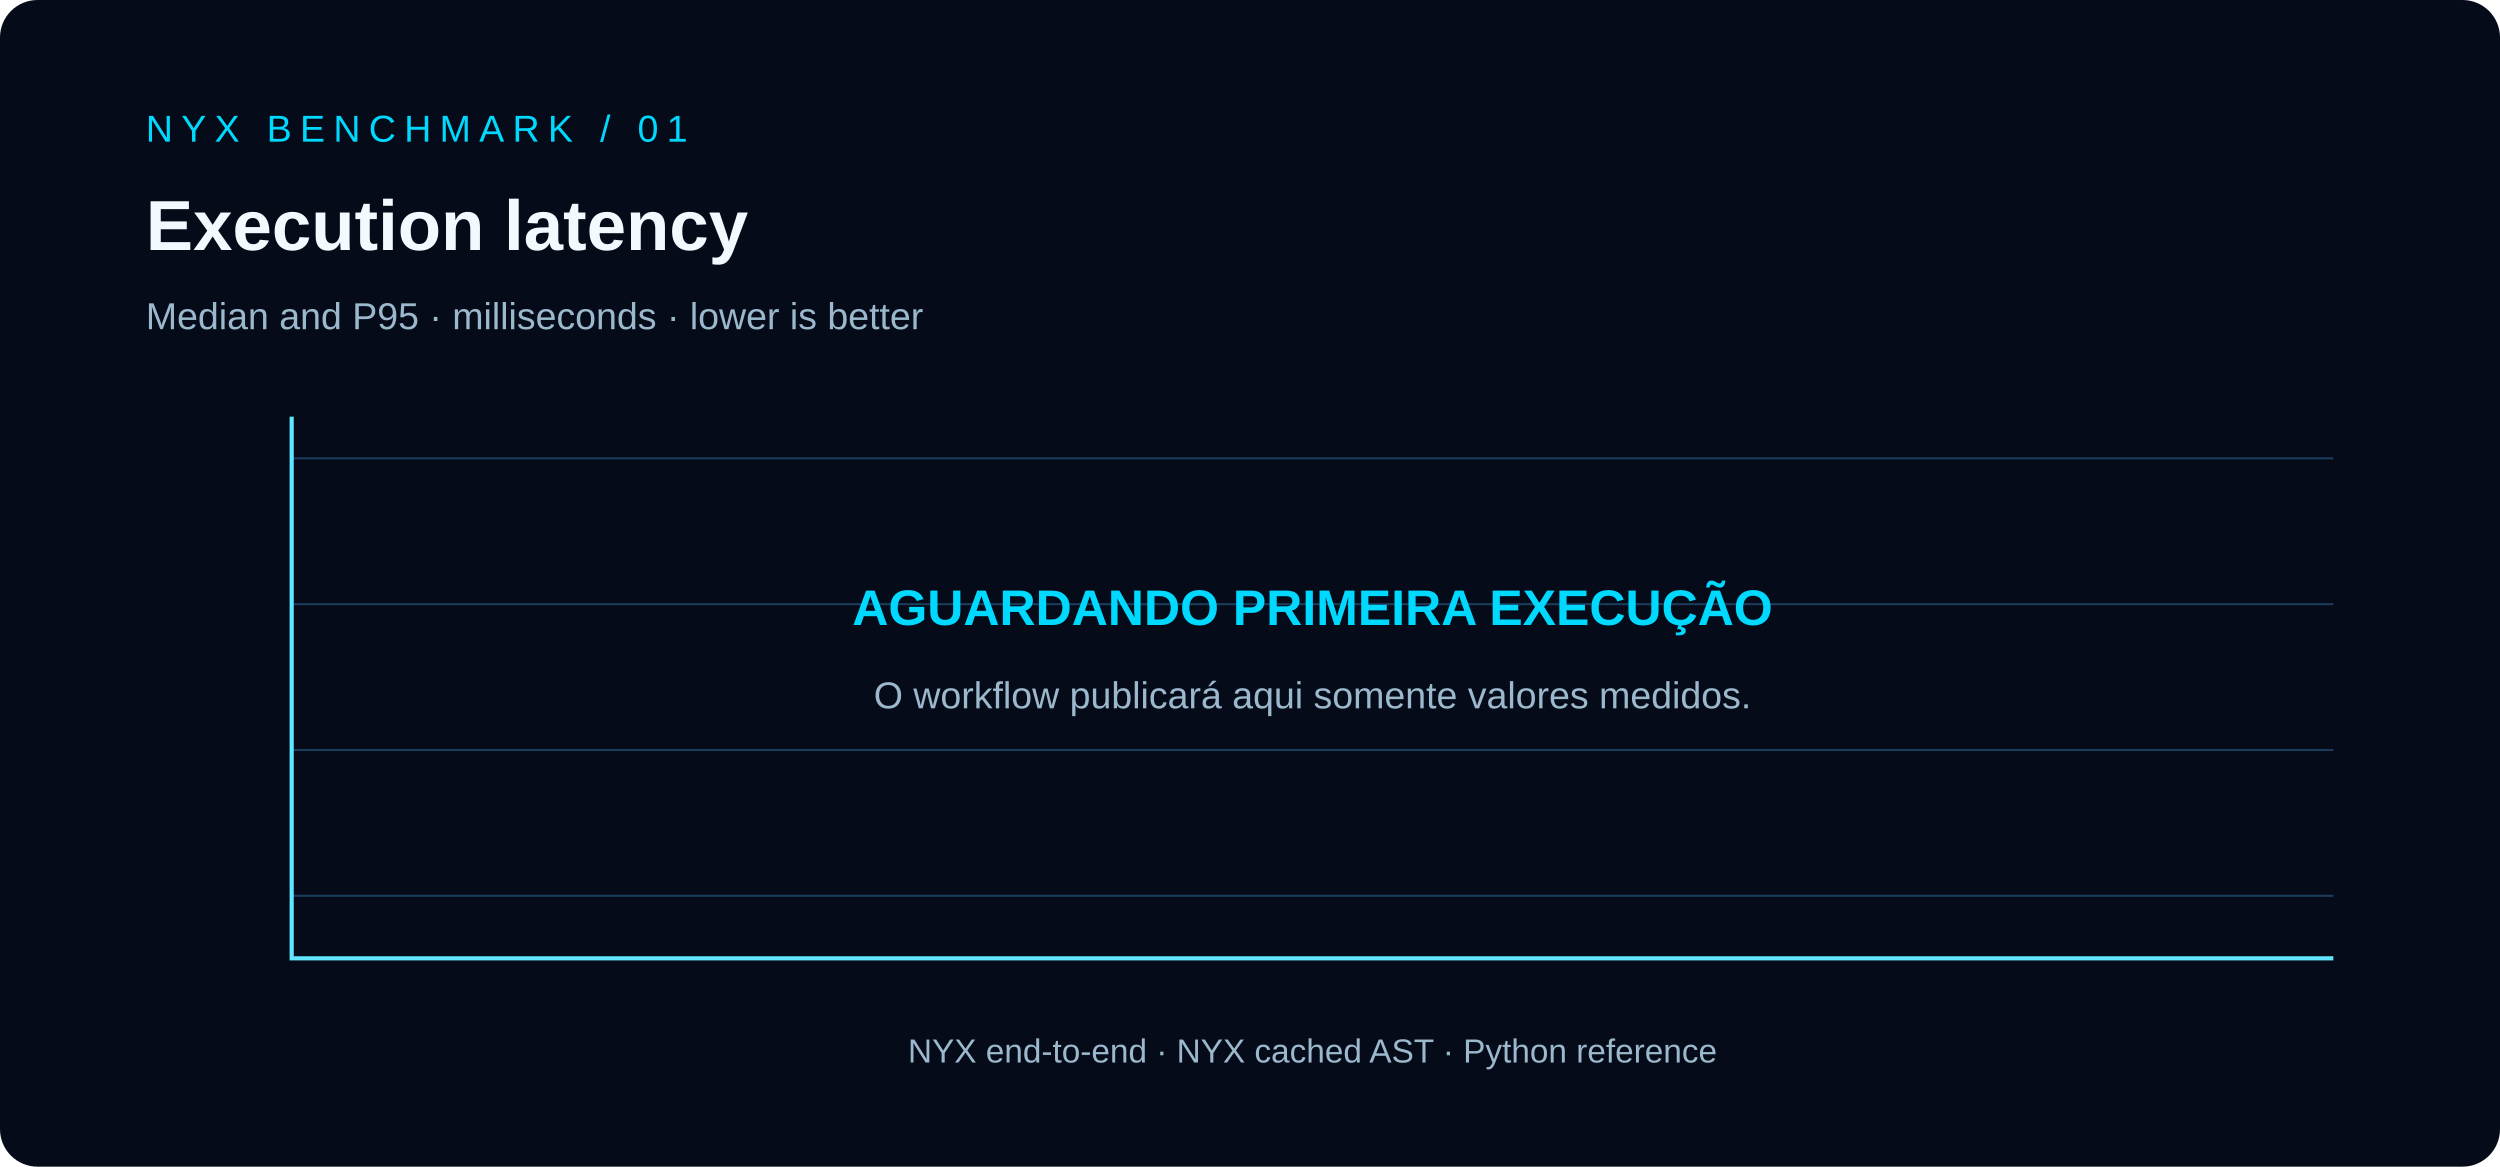
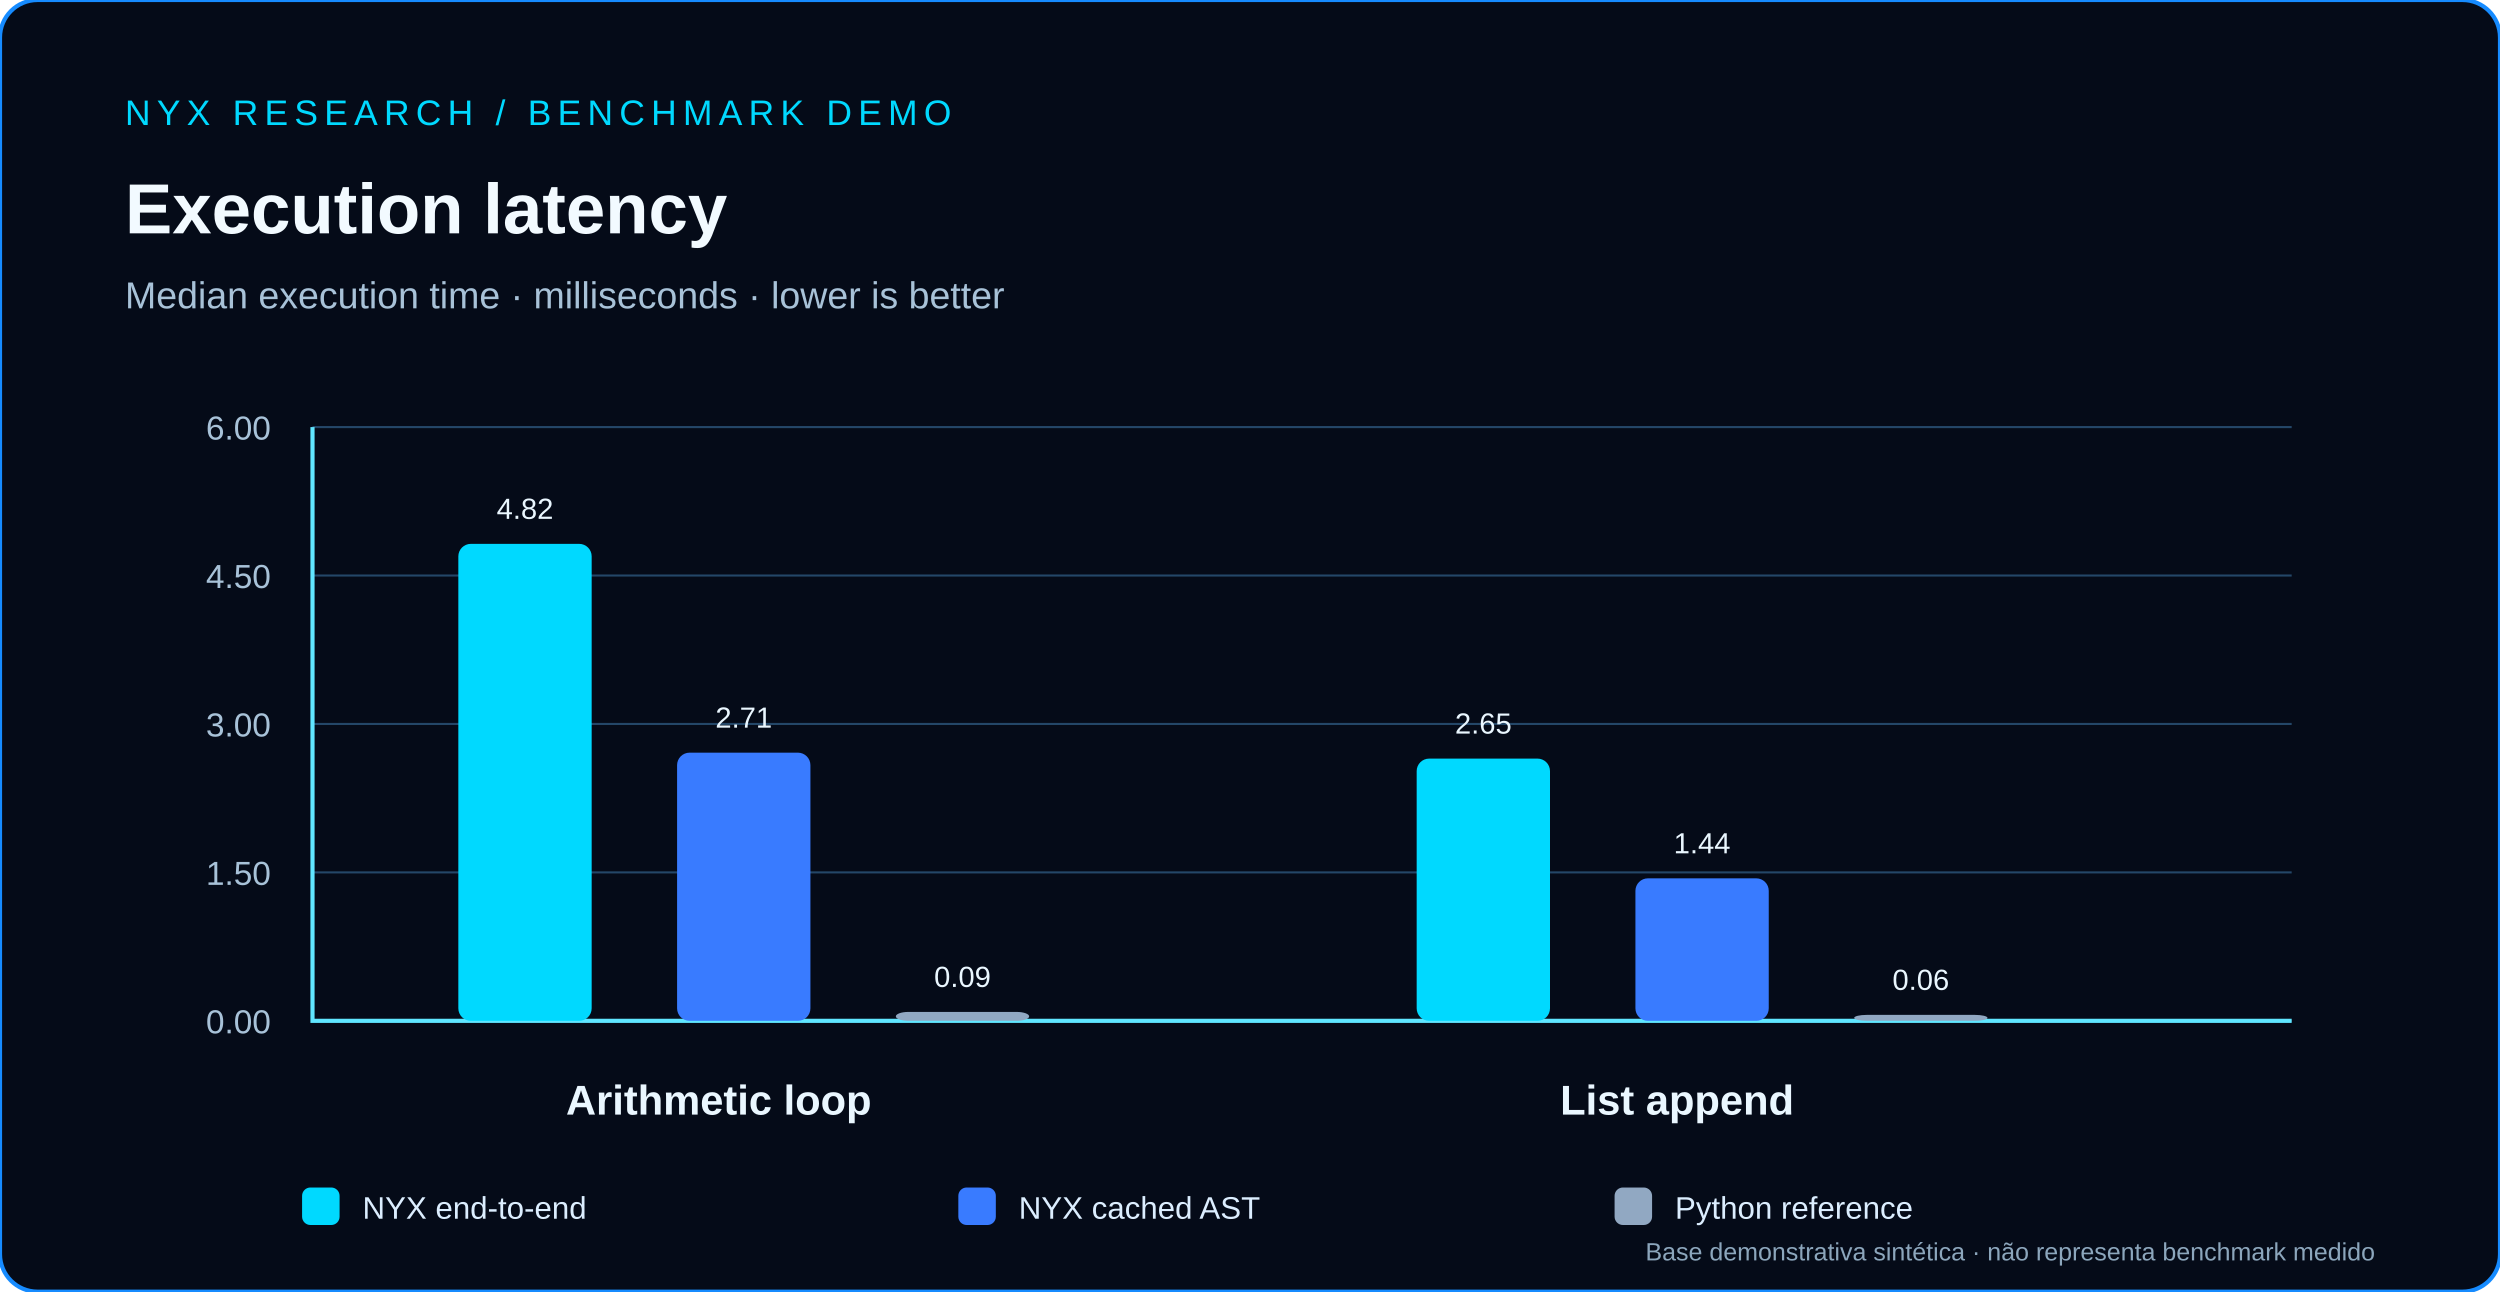
- <svg xmlns="http://www.w3.org/2000/svg" width="1200" height="560" viewBox="0 0 1200 560" role="img" aria-labelledby="t d">
-   <rect width="1200" height="560" rx="18" fill="#050B18" />
-   <text x="70" y="68" fill="#00D9FF" font-family="Arial,sans-serif" font-size="18" letter-spacing="4">NYX BENCHMARK / 01</text>
-   <text x="70" y="120" fill="#F2FAFF" font-family="Arial,sans-serif" font-size="34" font-weight="700">Execution latency</text>
-   <text x="70" y="158" fill="#9BB8CC" font-family="Arial,sans-serif" font-size="18">Median and P95 · milliseconds · lower is better</text>
-   <path d="M140 220H1120" stroke="#24517A" stroke-width="1" opacity=".7" />
-   <path d="M140 290H1120" stroke="#24517A" stroke-width="1" opacity=".7" />
-   <path d="M140 360H1120" stroke="#24517A" stroke-width="1" opacity=".7" />
-   <path d="M140 430H1120" stroke="#24517A" stroke-width="1" opacity=".7" />
-   <path d="M140 200V460H1120" stroke="#60E6FF" stroke-width="2" fill="none" />
-   <text x="630" y="300" fill="#00D9FF" font-family="Arial,sans-serif" font-size="24" text-anchor="middle" font-weight="700">AGUARDANDO PRIMEIRA EXECUÇÃO</text>
-   <text x="630" y="340" fill="#9BB8CC" font-family="Arial,sans-serif" font-size="18" text-anchor="middle">O workflow publicará aqui somente valores medidos.</text>
-   <text x="630" y="510" fill="#9BB8CC" font-family="Arial,sans-serif" font-size="16" text-anchor="middle">NYX end-to-end · NYX cached AST · Python reference</text>
+ <svg xmlns="http://www.w3.org/2000/svg" width="1200" height="620" viewBox="0 0 1200 620" role="img" aria-labelledby="title desc">
+   <rect width="1200" height="620" rx="18" fill="#050B18" stroke="#168BFF" stroke-width="2" />
+   <text x="60" y="60" fill="#00D9FF" font-family="Arial" font-size="17" letter-spacing="3">NYX RESEARCH / BENCHMARK DEMO</text>
+   <text x="60" y="112" fill="#F2FAFF" font-family="Arial" font-size="34" font-weight="700">Execution latency</text>
+   <text x="60" y="148" fill="#A8C2D8" font-family="Arial" font-size="18">Median execution time · milliseconds · lower is better</text>
+   <line x1="150" y1="490" x2="1100" y2="490" stroke="#244768" stroke-width="1" />
+   <text x="130" y="496" text-anchor="end" fill="#A8C2D8" font-family="Arial" font-size="16">0.00</text>
+   <line x1="150" y1="418.75" x2="1100" y2="418.75" stroke="#244768" stroke-width="1" />
+   <text x="130" y="424.75" text-anchor="end" fill="#A8C2D8" font-family="Arial" font-size="16">1.50</text>
+   <line x1="150" y1="347.5" x2="1100" y2="347.5" stroke="#244768" stroke-width="1" />
+   <text x="130" y="353.5" text-anchor="end" fill="#A8C2D8" font-family="Arial" font-size="16">3.00</text>
+   <line x1="150" y1="276.25" x2="1100" y2="276.25" stroke="#244768" stroke-width="1" />
+   <text x="130" y="282.25" text-anchor="end" fill="#A8C2D8" font-family="Arial" font-size="16">4.50</text>
+   <line x1="150" y1="205" x2="1100" y2="205" stroke="#244768" stroke-width="1" />
+   <text x="130" y="211" text-anchor="end" fill="#A8C2D8" font-family="Arial" font-size="16">6.00</text>
+   <path d="M150 205V490H1100" stroke="#60E6FF" stroke-width="2" fill="none" />
+   <rect x="220" y="261.05" width="64" height="228.95" rx="6" fill="#00D9FF" />
+   <text x="252" y="249.05" text-anchor="middle" fill="#EAF7FF" font-family="Arial" font-size="14">4.82</text>
+   <rect x="325" y="361.275" width="64" height="128.725" rx="6" fill="#397BFF" />
+   <text x="357" y="349.275" text-anchor="middle" fill="#EAF7FF" font-family="Arial" font-size="14">2.71</text>
+   <rect x="430" y="485.725" width="64" height="4.275" rx="6" fill="#91A8C2" />
+   <text x="462" y="473.725" text-anchor="middle" fill="#EAF7FF" font-family="Arial" font-size="14">0.09</text>
+   <text x="345" y="535" text-anchor="middle" fill="#EAF7FF" font-family="Arial" font-size="20" font-weight="700">Arithmetic loop</text>
+   <rect x="680" y="364.125" width="64" height="125.875" rx="6" fill="#00D9FF" />
+   <text x="712" y="352.125" text-anchor="middle" fill="#EAF7FF" font-family="Arial" font-size="14">2.65</text>
+   <rect x="785" y="421.6" width="64" height="68.4" rx="6" fill="#397BFF" />
+   <text x="817" y="409.6" text-anchor="middle" fill="#EAF7FF" font-family="Arial" font-size="14">1.44</text>
+   <rect x="890" y="487.15" width="64" height="2.85" rx="6" fill="#91A8C2" />
+   <text x="922" y="475.15" text-anchor="middle" fill="#EAF7FF" font-family="Arial" font-size="14">0.06</text>
+   <text x="805" y="535" text-anchor="middle" fill="#EAF7FF" font-family="Arial" font-size="20" font-weight="700">List append</text>
+   <rect x="145" y="570" width="18" height="18" rx="4" fill="#00D9FF" />
+   <text x="174" y="585" fill="#DCEEFF" font-family="Arial" font-size="15">NYX end-to-end</text>
+   <rect x="460" y="570" width="18" height="18" rx="4" fill="#397BFF" />
+   <text x="489" y="585" fill="#DCEEFF" font-family="Arial" font-size="15">NYX cached AST</text>
+   <rect x="775" y="570" width="18" height="18" rx="4" fill="#91A8C2" />
+   <text x="804" y="585" fill="#DCEEFF" font-family="Arial" font-size="15">Python reference</text>
+   <text x="1140" y="605" text-anchor="end" fill="#8CA6BC" font-family="Arial" font-size="12">Base demonstrativa sintética · não representa benchmark medido</text>
</svg>
